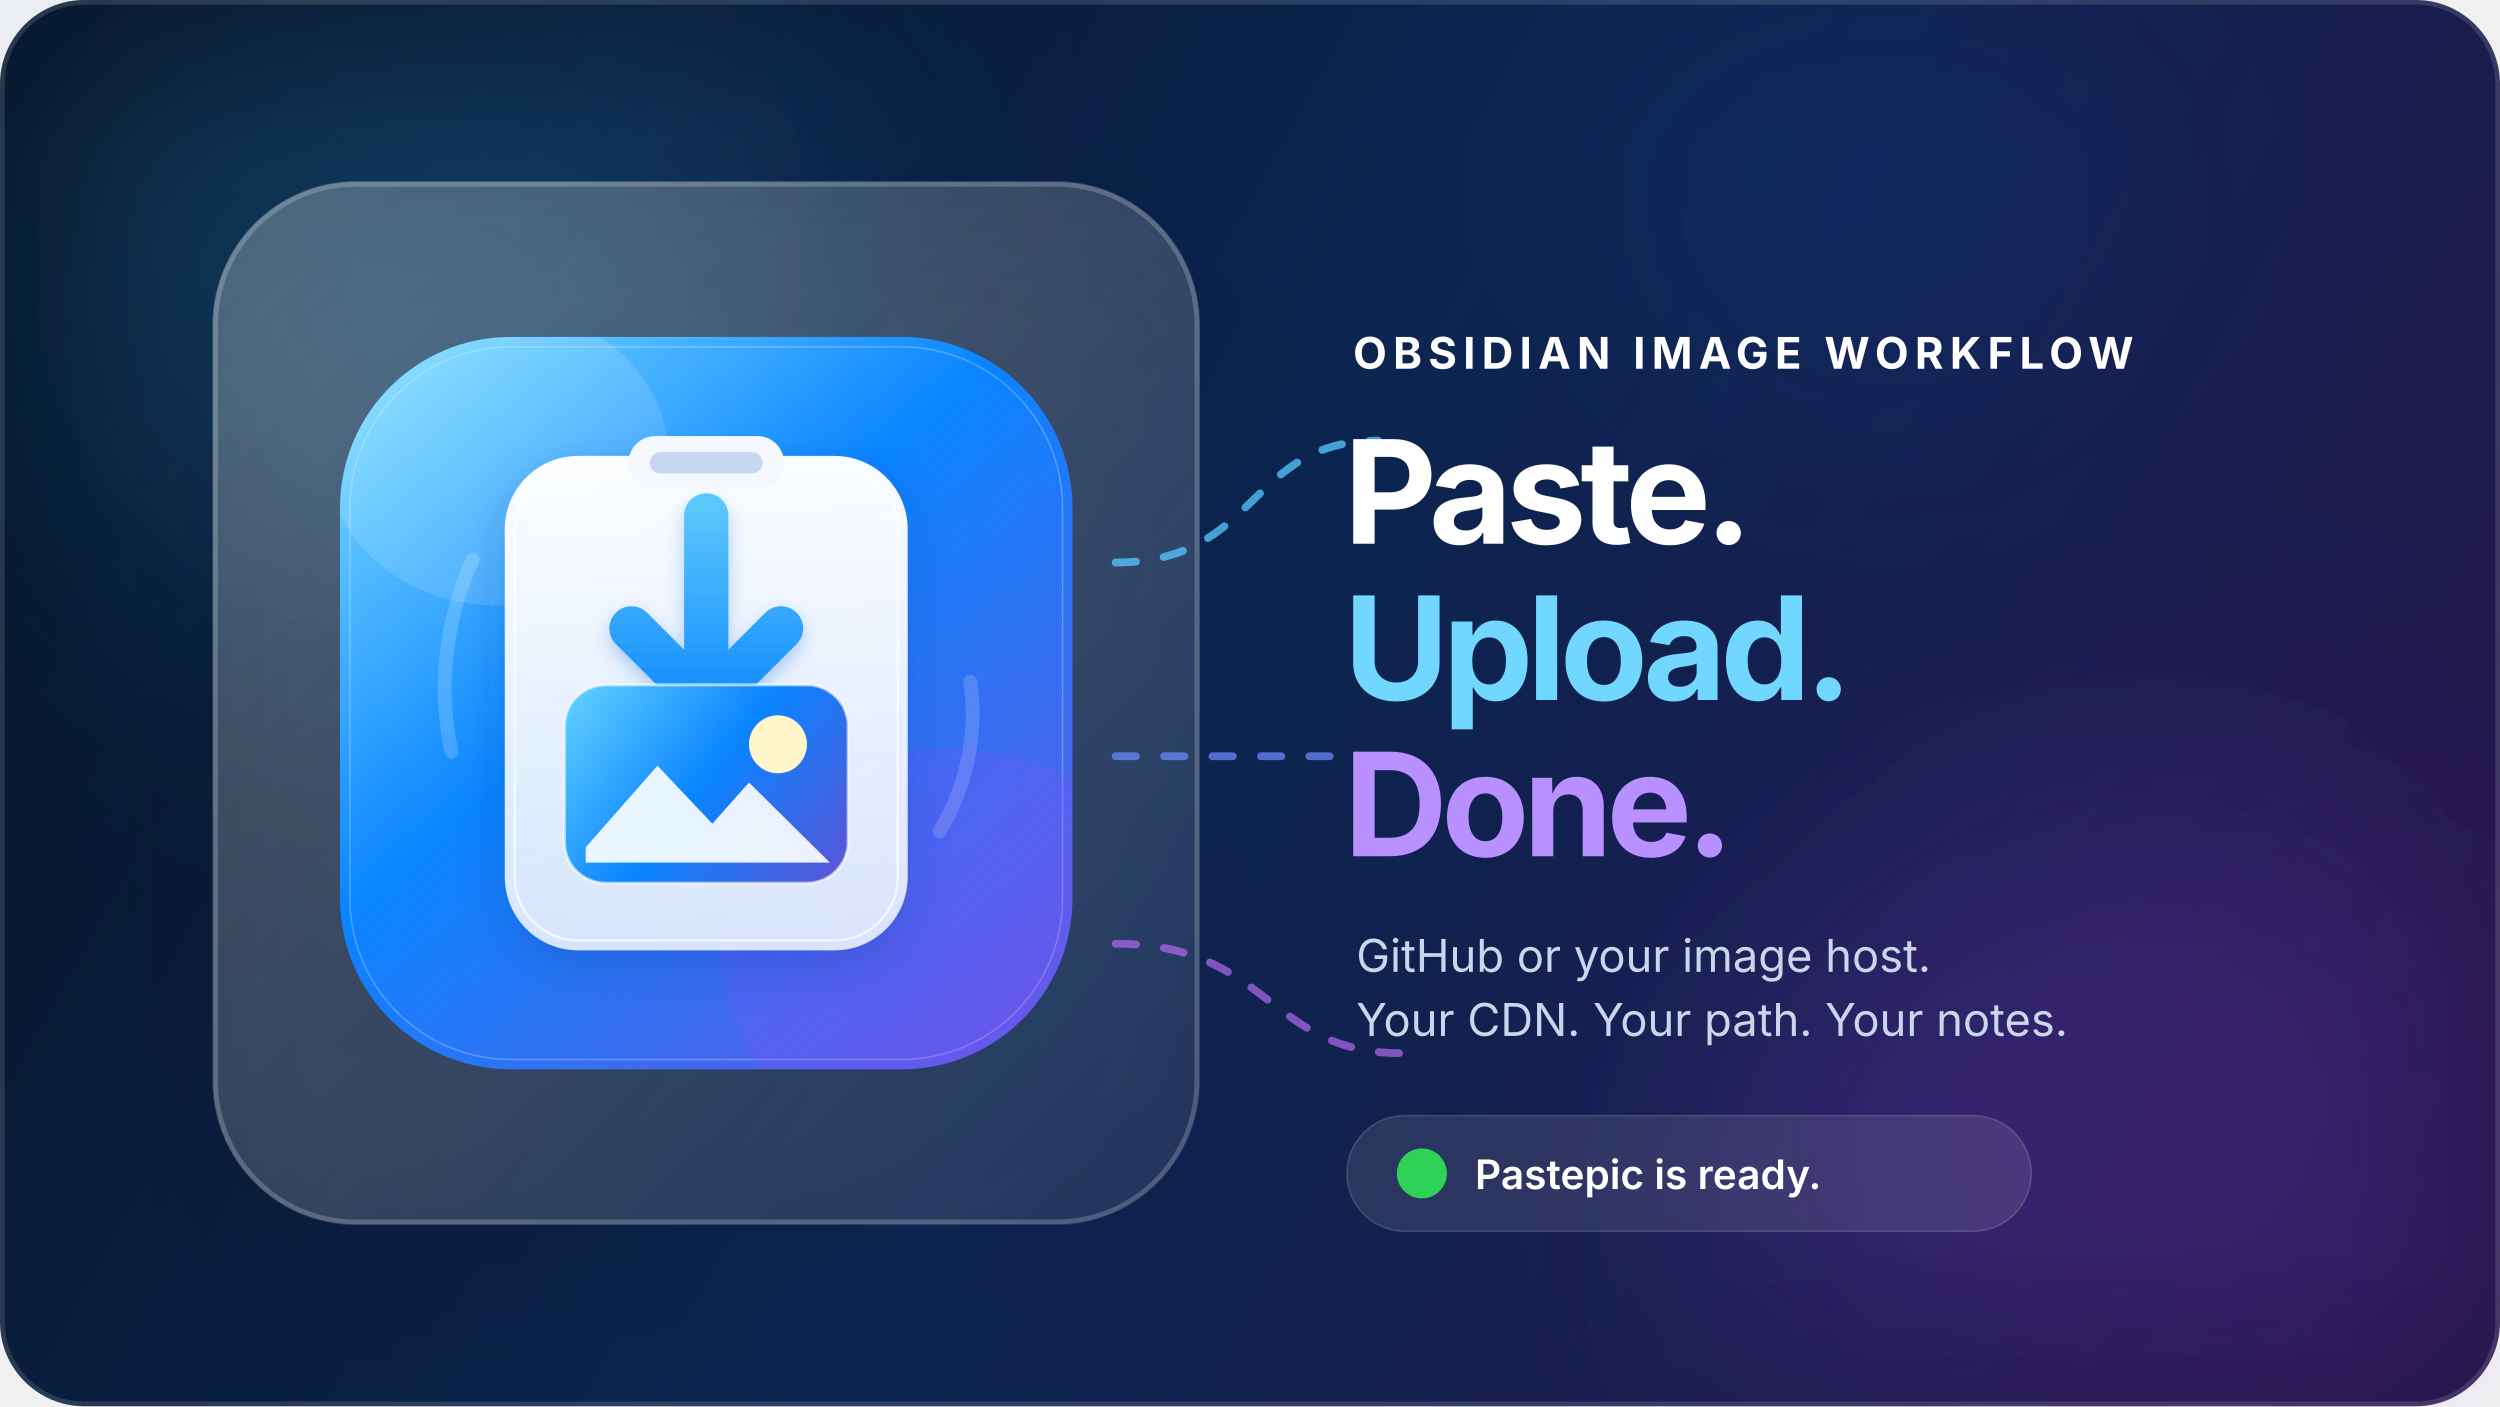
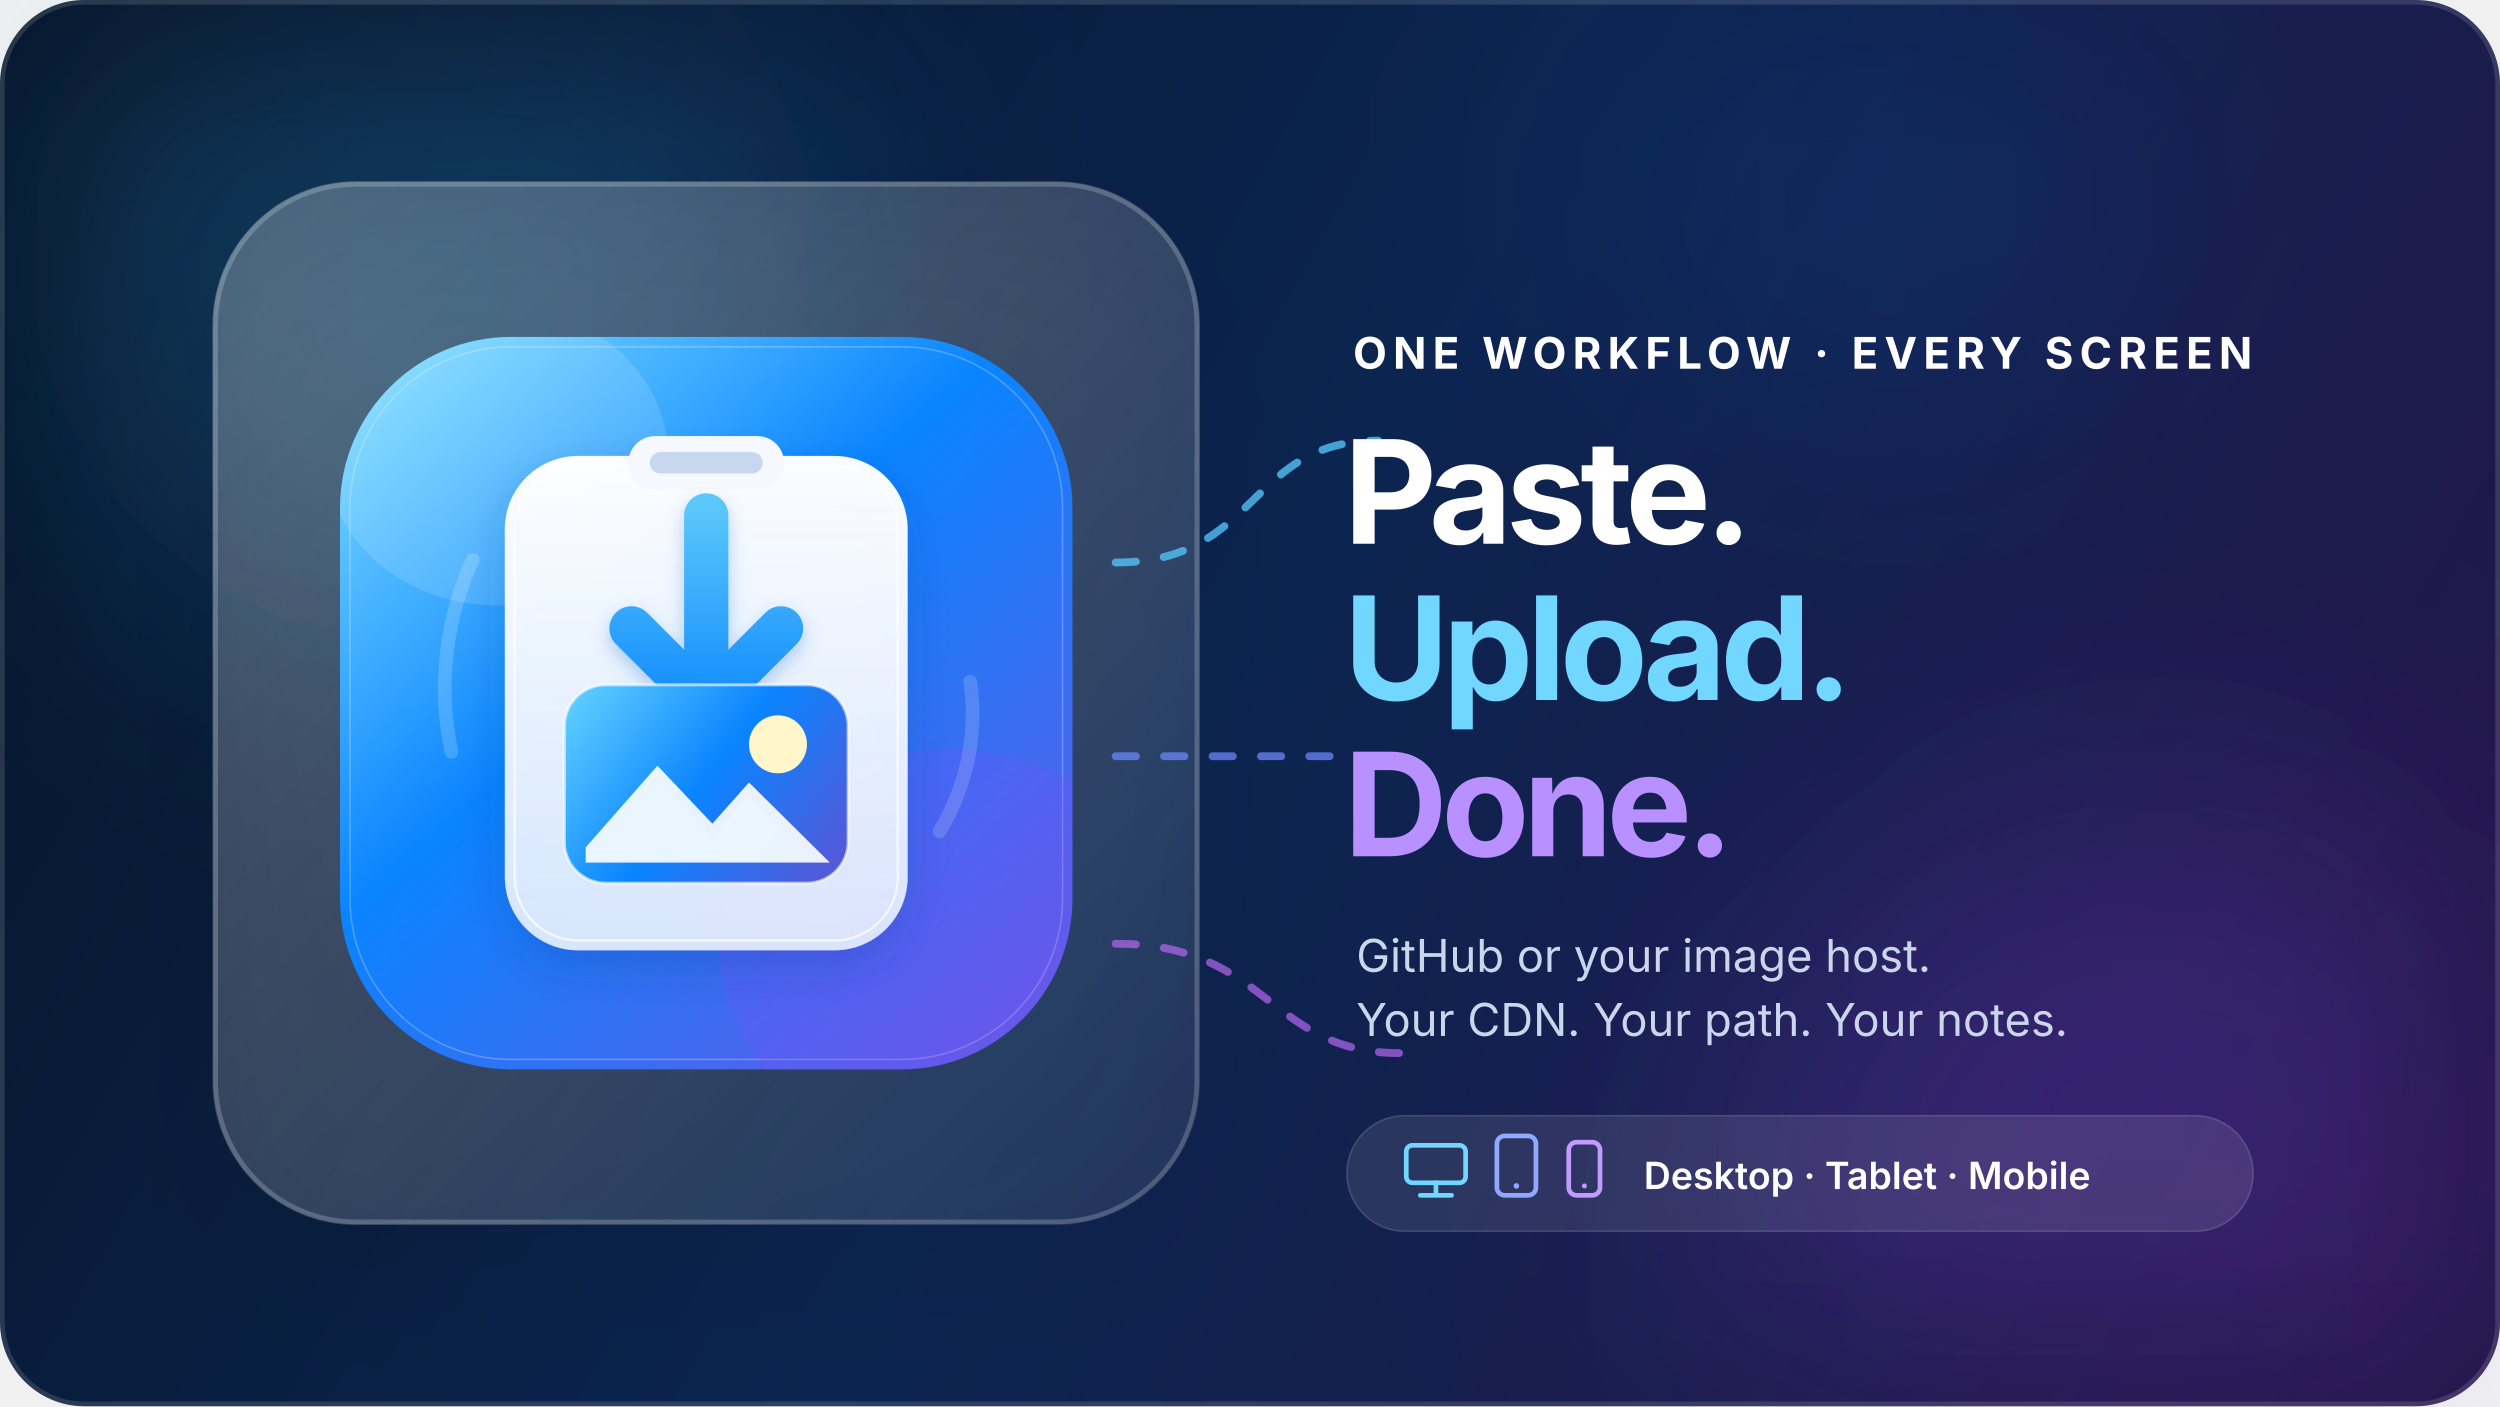
<svg xmlns="http://www.w3.org/2000/svg" width="1600" height="900" viewBox="0 0 1600 900" fill="none">
  <defs>
    <linearGradient id="hero-bg" x1="92" y1="60" x2="1512" y2="852" gradientUnits="userSpaceOnUse">
      <stop stop-color="#07162C" />
      <stop offset="0.48" stop-color="#0B2550" />
      <stop offset="1" stop-color="#24164A" />
    </linearGradient>
    <linearGradient id="glass" x1="180" y1="144" x2="760" y2="750" gradientUnits="userSpaceOnUse">
      <stop stop-color="white" stop-opacity="0.24" />
      <stop offset="1" stop-color="white" stop-opacity="0.07" />
    </linearGradient>
    <linearGradient id="hero-icon-bg" x1="126" y1="72" x2="884" y2="952" gradientUnits="userSpaceOnUse">
      <stop stop-color="#72D4FF" />
      <stop offset="0.42" stop-color="#0A84FF" />
      <stop offset="1" stop-color="#5E5CE6" />
    </linearGradient>
    <linearGradient id="hero-icon-paper" x1="512" y1="188" x2="512" y2="832" gradientUnits="userSpaceOnUse">
      <stop stop-color="white" stop-opacity="0.98" />
      <stop offset="1" stop-color="#E8F1FF" stop-opacity="0.9" />
    </linearGradient>
    <linearGradient id="hero-icon-photo" x1="340" y1="478" x2="684" y2="744" gradientUnits="userSpaceOnUse">
      <stop stop-color="#64D2FF" />
      <stop offset="0.5" stop-color="#0A84FF" />
      <stop offset="1" stop-color="#5856D6" />
    </linearGradient>
    <linearGradient id="hero-icon-arrow" x1="512" y1="254" x2="512" y2="544" gradientUnits="userSpaceOnUse">
      <stop stop-color="#5AC8FA" />
      <stop offset="1" stop-color="#0A84FF" />
    </linearGradient>
    <filter id="blur-a" x="-80%" y="-80%" width="260%" height="260%">
      <feGaussianBlur stdDeviation="96" />
    </filter>
    <filter id="card-shadow" x="-30%" y="-30%" width="170%" height="180%">
      <feDropShadow dx="0" dy="34" stdDeviation="44" flood-color="#00091B" flood-opacity="0.46" />
    </filter>
    <filter id="hero-icon-paper-shadow" x="-30%" y="-20%" width="160%" height="170%">
      <feDropShadow dx="0" dy="24" stdDeviation="30" flood-color="#083A8C" flood-opacity="0.24" />
    </filter>
    <filter id="hero-icon-arrow-shadow" x="-80%" y="-60%" width="260%" height="240%">
      <feDropShadow dx="0" dy="10" stdDeviation="12" flood-color="#0062CC" flood-opacity="0.28" />
    </filter>
    <clipPath id="hero-icon-clip">
      <rect x="32" y="32" width="960" height="960" rx="224" />
    </clipPath>
    <symbol id="hero-brand-icon" viewBox="0 0 1024 1024">
      <g clip-path="url(#hero-icon-clip)">
        <rect x="32" y="32" width="960" height="960" rx="224" fill="url(#hero-icon-bg)" />
        <rect x="45" y="45" width="934" height="934" rx="211" stroke="white" stroke-opacity="0.25" stroke-width="2" />
        <ellipse cx="238" cy="188" rx="224" ry="196" fill="white" fill-opacity="0.13" />
        <ellipse cx="830" cy="836" rx="300" ry="264" fill="#844DFF" fill-opacity="0.2" />
        <g filter="url(#hero-icon-paper-shadow)">
          <rect x="248" y="188" width="528" height="648" rx="96" fill="url(#hero-icon-paper)" />
          <rect x="261" y="201" width="502" height="622" rx="83" stroke="white" stroke-opacity="0.72" stroke-width="3" />
        </g>
        <rect x="410" y="162" width="204" height="70" rx="35" fill="#F5F9FF" />
        <rect x="438" y="183" width="148" height="28" rx="14" fill="#C7D7EF" />
        <g filter="url(#hero-icon-arrow-shadow)">
          <path d="M512 266V492" stroke="url(#hero-icon-arrow)" stroke-width="58" stroke-linecap="round" />
          <path d="M414 414L512 512L610 414" stroke="url(#hero-icon-arrow)" stroke-width="58" stroke-linecap="round" stroke-linejoin="round" />
        </g>
        <rect x="326" y="488" width="372" height="260" rx="54" fill="url(#hero-icon-photo)" />
        <circle cx="606" cy="566" r="38" fill="#FFF6CC" />
        <path d="M354 701L448 594L520 670L568 616L674 721H354V701Z" fill="white" fill-opacity="0.9" />
        <path d="M354 718L448 611L520 687L568 633L654 718H354Z" fill="#EAF6FF" fill-opacity="0.62" />
        <rect x="326" y="488" width="372" height="260" rx="54" stroke="white" stroke-opacity="0.62" stroke-width="4" />
        <path d="M206 324C170 402 160 491 178 576" stroke="white" stroke-opacity="0.18" stroke-width="18" stroke-linecap="round" />
        <path d="M818 680C854 620 868 550 858 484" stroke="white" stroke-opacity="0.16" stroke-width="18" stroke-linecap="round" />
      </g>
    </symbol>
  </defs>
  <rect width="1600" height="900" rx="54" fill="url(#hero-bg)" />
  <circle cx="270" cy="160" r="250" fill="#2CB9FF" fill-opacity="0.2" filter="url(#blur-a)" />
  <circle cx="1380" cy="792" r="286" fill="#9B45FF" fill-opacity="0.2" filter="url(#blur-a)" />
  <circle cx="1208" cy="108" r="152" fill="#0A84FF" fill-opacity="0.12" filter="url(#blur-a)" />
  <g filter="url(#card-shadow)">
    <rect x="136" y="116" width="632" height="668" rx="92" fill="url(#glass)" />
    <rect x="138" y="118" width="628" height="664" rx="90" stroke="white" stroke-opacity="0.2" stroke-width="3" />
  </g>
  <use href="#hero-brand-icon" x="202" y="200" width="500" height="500" />
  <path d="M714 360C806 360 798 282 882 282" stroke="#55C8FF" stroke-opacity="0.76" stroke-width="5" stroke-linecap="round" stroke-dasharray="13 18" />
  <path d="M714 484C820 484 812 484 896 484" stroke="#6E89FF" stroke-opacity="0.72" stroke-width="5" stroke-linecap="round" stroke-dasharray="13 18" />
  <path d="M714 604C812 604 812 674 896 674" stroke="#B86AF5" stroke-opacity="0.68" stroke-width="5" stroke-linecap="round" stroke-dasharray="13 18" />
  <g font-family="-apple-system, BlinkMacSystemFont, 'Segoe UI', sans-serif">
-     <text x="866" y="236" fill="white" font-size="28" font-weight="650" letter-spacing="4">OBSIDIAN IMAGE WORKFLOW</text>
+     <text x="866" y="236" fill="white" font-size="28" font-weight="650" letter-spacing="4">ONE WORKFLOW · EVERY SCREEN</text>
    <text x="860" y="348" fill="white" font-size="92" font-weight="730" letter-spacing="-4">Paste.</text>
    <text x="860" y="448" fill="#71D7FF" font-size="92" font-weight="730" letter-spacing="-4">Upload.</text>
    <text x="860" y="548" fill="#B990FF" font-size="92" font-weight="730" letter-spacing="-4">Done.</text>
    <text x="868" y="622" fill="#C9D6EB" font-size="29" font-weight="430">GitHub or your image host.</text>
    <text x="868" y="663" fill="#C9D6EB" font-size="29" font-weight="430">Your CDN. Your path. Your notes.</text>
-     <rect x="862" y="714" width="438" height="74" rx="37" fill="white" fill-opacity="0.1" stroke="white" stroke-opacity="0.16" />
-     <circle cx="910" cy="751" r="16" fill="#30D158" />
-     <text x="944" y="761" fill="white" font-size="26" font-weight="590">Pastepic is ready.</text>
+     <rect x="862" y="714" width="580" height="74" rx="37" fill="white" fill-opacity="0.1" stroke="white" stroke-opacity="0.16" />
+     <rect x="900" y="733" width="38" height="24" rx="4" stroke="#71D7FF" stroke-width="3" />
+     <path d="M919 757V765M909 765H929" stroke="#71D7FF" stroke-width="3" stroke-linecap="round" />
+     <rect x="958" y="727" width="25" height="38" rx="5" stroke="#8FA9FF" stroke-width="3" />
+     <circle cx="970.5" cy="759" r="1.8" fill="#8FA9FF" />
+     <rect x="1004" y="731" width="20" height="34" rx="5" stroke="#C39BFF" stroke-width="3" />
+     <circle cx="1014" cy="759" r="1.6" fill="#C39BFF" />
+     <text x="1052" y="761" fill="white" font-size="24" font-weight="590">Desktop · Tablet · Mobile</text>
  </g>
  <rect x="1.5" y="1.5" width="1597" height="897" rx="52.5" stroke="white" stroke-opacity="0.13" stroke-width="3" />
</svg>
